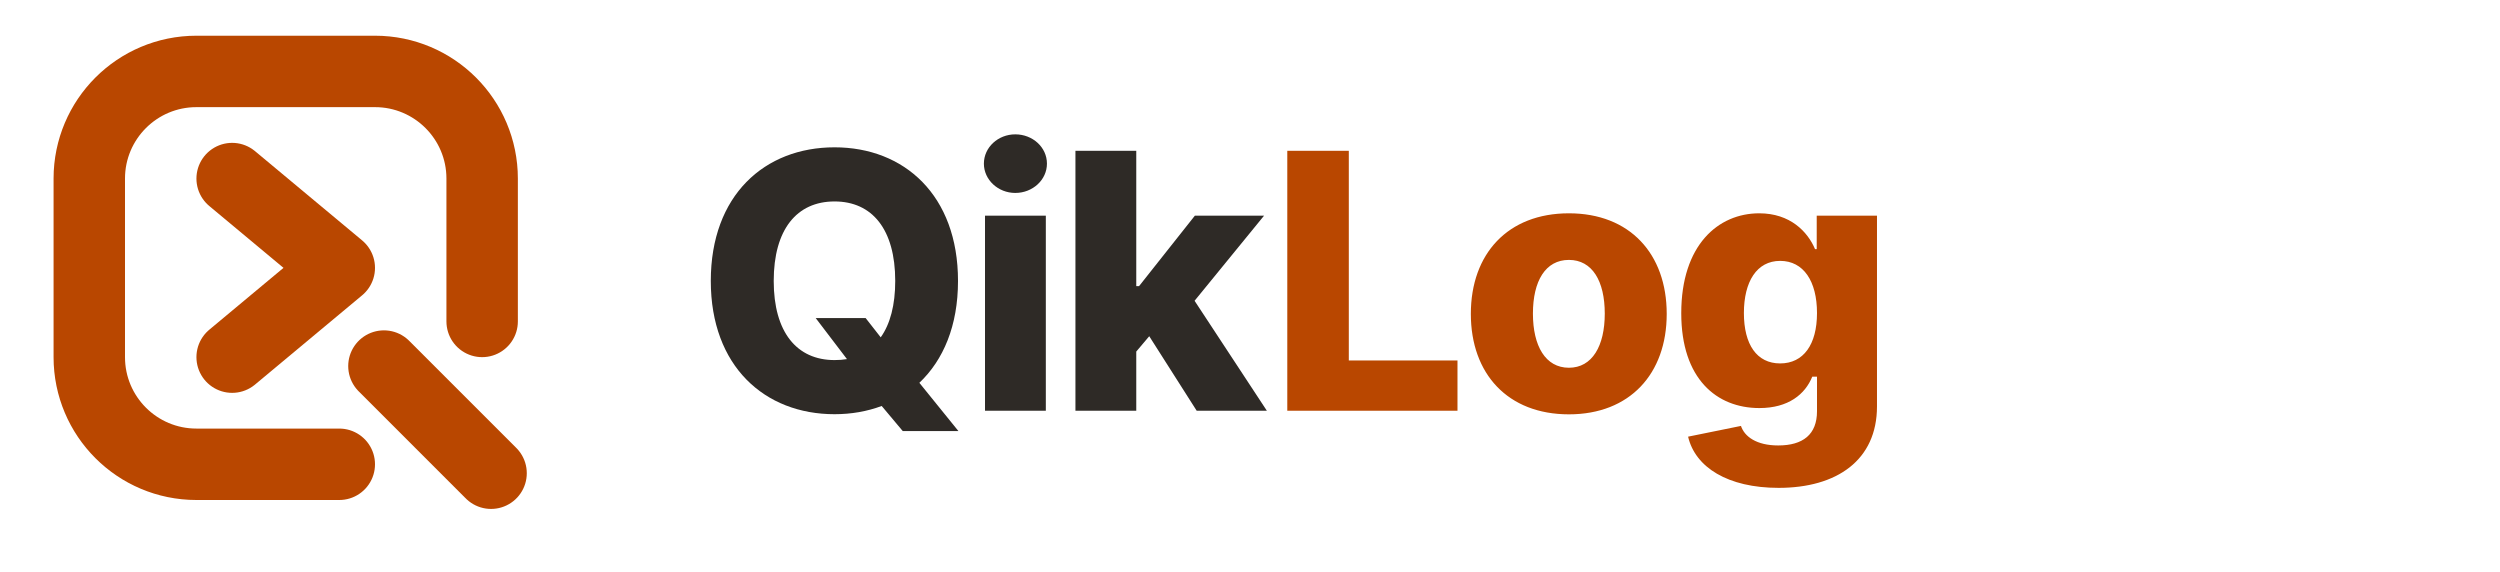
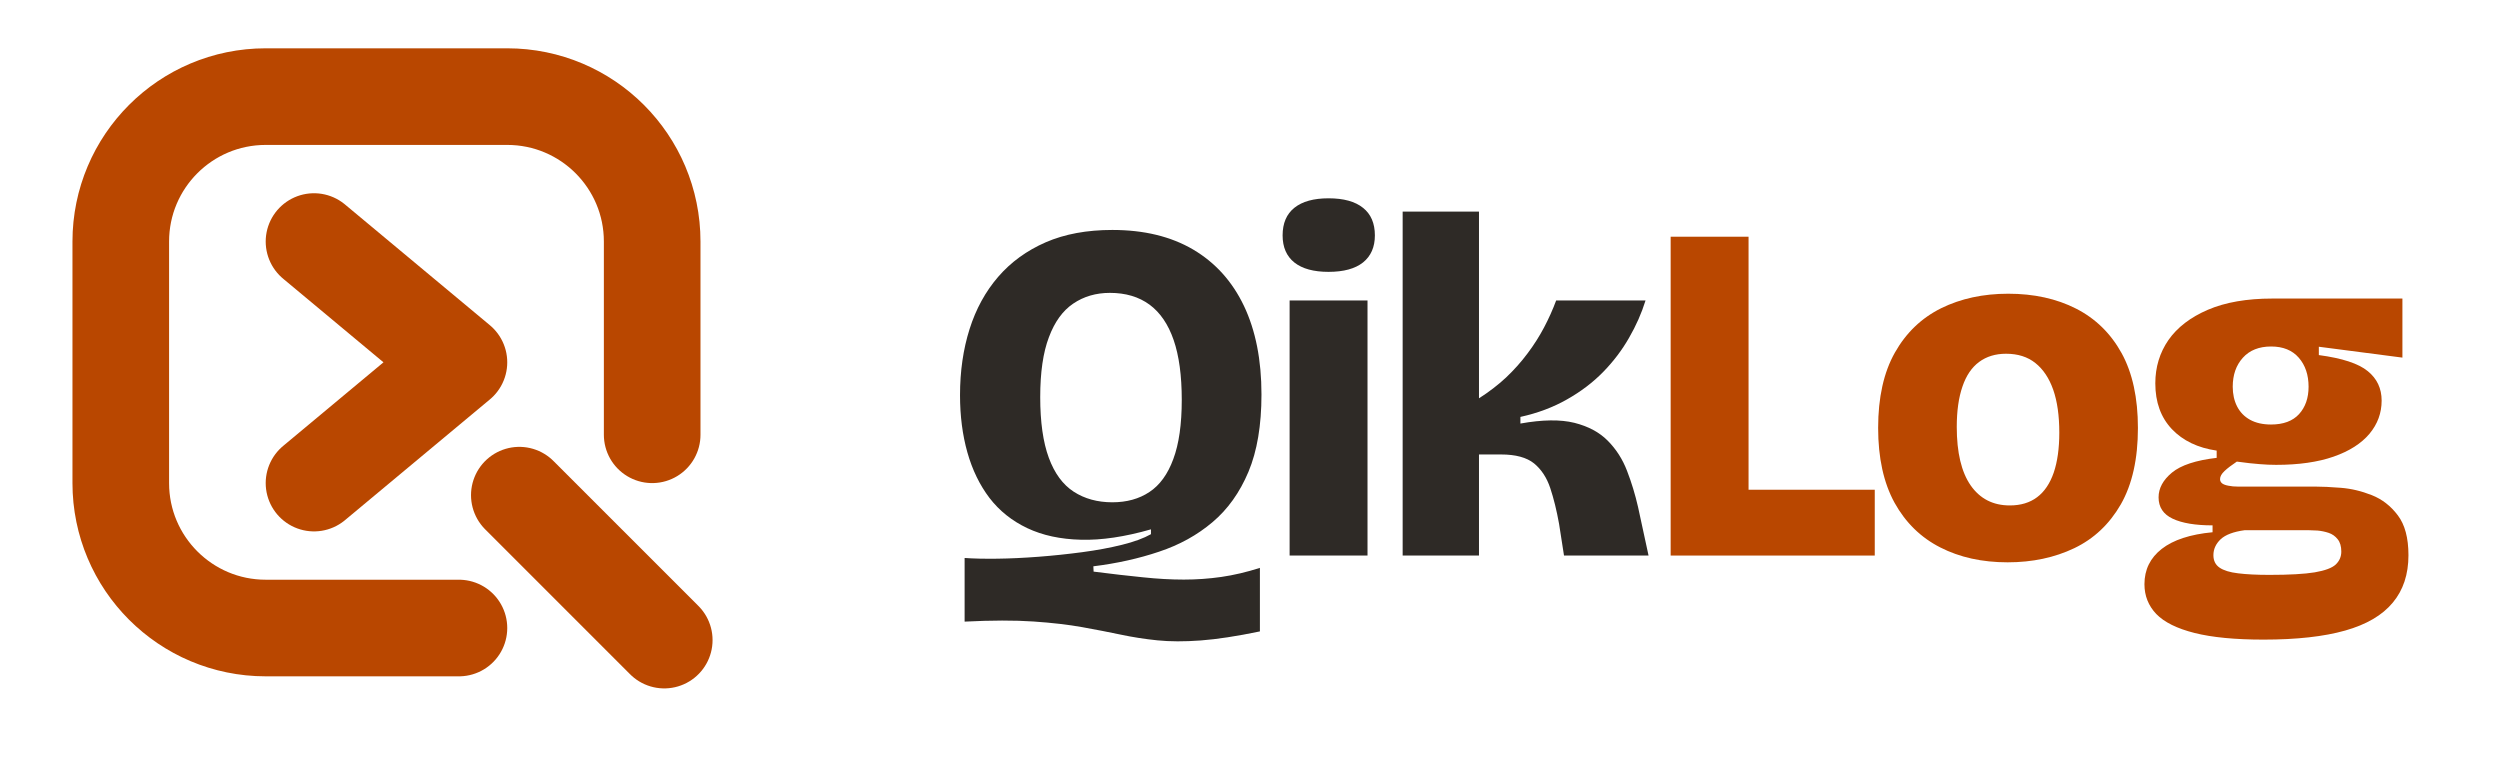
- <svg xmlns="http://www.w3.org/2000/svg" viewBox="0 0 280 64" width="280" height="64" fill="none" role="img" aria-label="QikLog">
-   <g stroke="#B94700" stroke-width="8" stroke-linecap="round" stroke-linejoin="round">
+ <svg xmlns="http://www.w3.org/2000/svg" viewBox="0 0 207 64" width="207" height="64" role="img" aria-label="QikLog">
+   <style>
+     .mark { stroke: #B94700; fill: none; stroke-width: 8; stroke-linecap: round; stroke-linejoin: round; }
+     .ink { fill: #2E2A26; }
+     .rust { fill: #B94700; }
+     @media (prefers-color-scheme: dark) {
+       .mark { stroke: #FCFAF5; }
+       .ink { fill: #FCFAF5; }
+       .rust { fill: #B94700; }
+     }
+   </style>
+   <g class="mark">
    <path d="M38 52 L22 52 A12 12 0 0 1 10 40 L10 20 A12 12 0 0 1 22 8 L42 8 A12 12 0 0 1 54 20 L54 36" />
    <path d="M26 20 L38 30 L26 40" />
    <path d="M43 41 L55 53" />
  </g>
-   <text x="78" y="46" font-family="system-ui, -apple-system, 'Segoe UI', sans-serif" font-size="40" font-weight="800" letter-spacing="-1.2" fill="#2E2A26">Qik<tspan fill="#B94700">Log</tspan>
-   </text>
+   <path class="ink" d="M104.32 52.28Q101.44 52.88 99.42 53.03Q97.39 53.18 95.83 53.02Q94.27 52.86 92.81 52.55Q91.34 52.24 89.62 51.93Q87.9 51.62 85.57 51.46Q83.23 51.3 79.87 51.47V46.2Q80.97 46.28 82.57 46.26Q84.16 46.24 85.99 46.1Q87.81 45.96 89.61 45.72Q91.41 45.48 92.9 45.11Q94.4 44.74 95.3 44.23V43.83Q92.05 44.76 89.51 44.69Q86.96 44.63 85.06 43.73Q83.16 42.83 81.93 41.23Q80.71 39.62 80.1 37.46Q79.49 35.3 79.49 32.72Q79.49 29.75 80.28 27.25Q81.07 24.75 82.65 22.92Q84.23 21.09 86.59 20.06Q88.94 19.04 92.1 19.04Q96.03 19.04 98.79 20.66Q101.55 22.29 103 25.33Q104.45 28.38 104.45 32.66Q104.45 36.5 103.37 39.07Q102.29 41.64 100.39 43.24Q98.5 44.84 95.97 45.68Q93.45 46.53 90.53 46.89L90.55 47.33Q92.82 47.62 94.63 47.8Q96.43 47.99 98.02 47.99Q99.61 47.99 101.13 47.77Q102.66 47.55 104.32 47.02ZM92.1 41.59Q93.89 41.59 95.17 40.74Q96.46 39.89 97.15 38.01Q97.85 36.14 97.85 33.11Q97.85 30.11 97.18 28.16Q96.51 26.21 95.19 25.23Q93.86 24.25 91.9 24.25Q90.17 24.25 88.86 25.14Q87.56 26.02 86.85 27.92Q86.13 29.81 86.13 32.88Q86.13 35.97 86.84 37.9Q87.55 39.83 88.9 40.71Q90.26 41.59 92.1 41.59Z" />
+   <path class="ink" d="M106.78 46V24.88H113.23V46ZM110 22.51Q108.16 22.51 107.18 21.74Q106.2 20.96 106.2 19.49Q106.2 17.98 107.18 17.2Q108.16 16.42 110 16.42Q111.88 16.42 112.86 17.21Q113.84 17.99 113.84 19.49Q113.84 20.94 112.86 21.73Q111.88 22.51 110 22.51Z" />
+   <path class="ink" d="M116.14 46V17.52H122.46V32.98Q123.7 32.19 124.71 31.25Q125.71 30.3 126.49 29.25Q127.27 28.21 127.85 27.11Q128.43 26.01 128.85 24.88H136.25Q135.76 26.46 134.88 27.98Q134.01 29.5 132.74 30.8Q131.47 32.1 129.75 33.07Q128.03 34.05 125.89 34.52V35.07Q128.62 34.58 130.36 35.01Q132.1 35.45 133.13 36.5Q134.17 37.55 134.72 38.99Q135.28 40.44 135.63 41.98L136.5 46H129.5L129.09 43.37Q128.79 41.7 128.36 40.41Q127.93 39.12 127.02 38.37Q126.1 37.63 124.29 37.63H122.46V46Z" />
+   <path class="rust" d="M138.33 46V19.6H144.78V46ZM139.47 46V40.55H155.23V46Z" />
+   <path class="rust" d="M166.23 46.56Q163.07 46.56 160.66 45.33Q158.24 44.1 156.87 41.63Q155.51 39.15 155.51 35.43Q155.51 31.65 156.9 29.19Q158.29 26.73 160.73 25.52Q163.17 24.32 166.28 24.32Q169.47 24.32 171.89 25.55Q174.31 26.78 175.67 29.24Q177.02 31.7 177.02 35.44Q177.02 39.27 175.61 41.75Q174.19 44.22 171.75 45.39Q169.3 46.56 166.23 46.56ZM166.41 41.85Q167.77 41.85 168.67 41.17Q169.58 40.49 170.05 39.13Q170.51 37.77 170.51 35.82Q170.51 33.72 170.01 32.28Q169.5 30.83 168.53 30.06Q167.57 29.29 166.1 29.29Q164.79 29.29 163.87 29.97Q162.95 30.65 162.49 32.01Q162.02 33.37 162.02 35.35Q162.02 38.53 163.17 40.19Q164.33 41.85 166.41 41.85Z" />
+   <path class="rust" d="M187.43 52.96Q183.89 52.96 181.71 52.41Q179.53 51.86 178.54 50.84Q177.56 49.81 177.56 48.37Q177.56 46.57 178.99 45.45Q180.43 44.33 183.2 44.07V43.5Q181.07 43.5 179.9 42.95Q178.73 42.4 178.73 41.18Q178.73 40.05 179.84 39.13Q180.96 38.21 183.54 37.91V37.31Q181.2 36.97 179.83 35.53Q178.46 34.08 178.46 31.74Q178.46 29.73 179.55 28.15Q180.65 26.58 182.81 25.65Q184.98 24.72 188.15 24.72H198.92V29.61L192 28.71V29.4Q194.91 29.79 196.05 30.73Q197.2 31.66 197.2 33.17Q197.2 34.71 196.19 35.92Q195.17 37.13 193.22 37.81Q191.27 38.49 188.46 38.49Q187.81 38.49 187.09 38.43Q186.38 38.38 185.21 38.22Q184.55 38.66 184.19 39Q183.82 39.35 183.82 39.67Q183.82 39.89 184 40.03Q184.18 40.16 184.53 40.22Q184.87 40.29 185.3 40.29H191.72Q192.54 40.29 193.82 40.39Q195.1 40.49 196.39 41Q197.67 41.51 198.54 42.67Q199.42 43.83 199.42 45.97Q199.42 48.35 198.12 49.9Q196.83 51.46 194.18 52.21Q191.53 52.96 187.43 52.96ZM187.91 47.6Q190.38 47.6 191.66 47.39Q192.94 47.17 193.4 46.74Q193.86 46.3 193.86 45.67Q193.86 45.02 193.56 44.65Q193.26 44.27 192.81 44.12Q192.35 43.97 191.89 43.93Q191.43 43.9 191.13 43.9H185.86Q184.47 44.09 183.87 44.65Q183.27 45.22 183.27 45.97Q183.27 46.65 183.78 47Q184.29 47.35 185.31 47.47Q186.34 47.6 187.91 47.6ZM188.04 35.15Q189.57 35.15 190.36 34.29Q191.15 33.42 191.15 32.02Q191.15 30.55 190.34 29.62Q189.53 28.69 188.05 28.69Q186.55 28.69 185.71 29.62Q184.87 30.55 184.87 32.02Q184.87 32.94 185.23 33.65Q185.6 34.37 186.31 34.76Q187.02 35.15 188.04 35.15Z" />
</svg>
